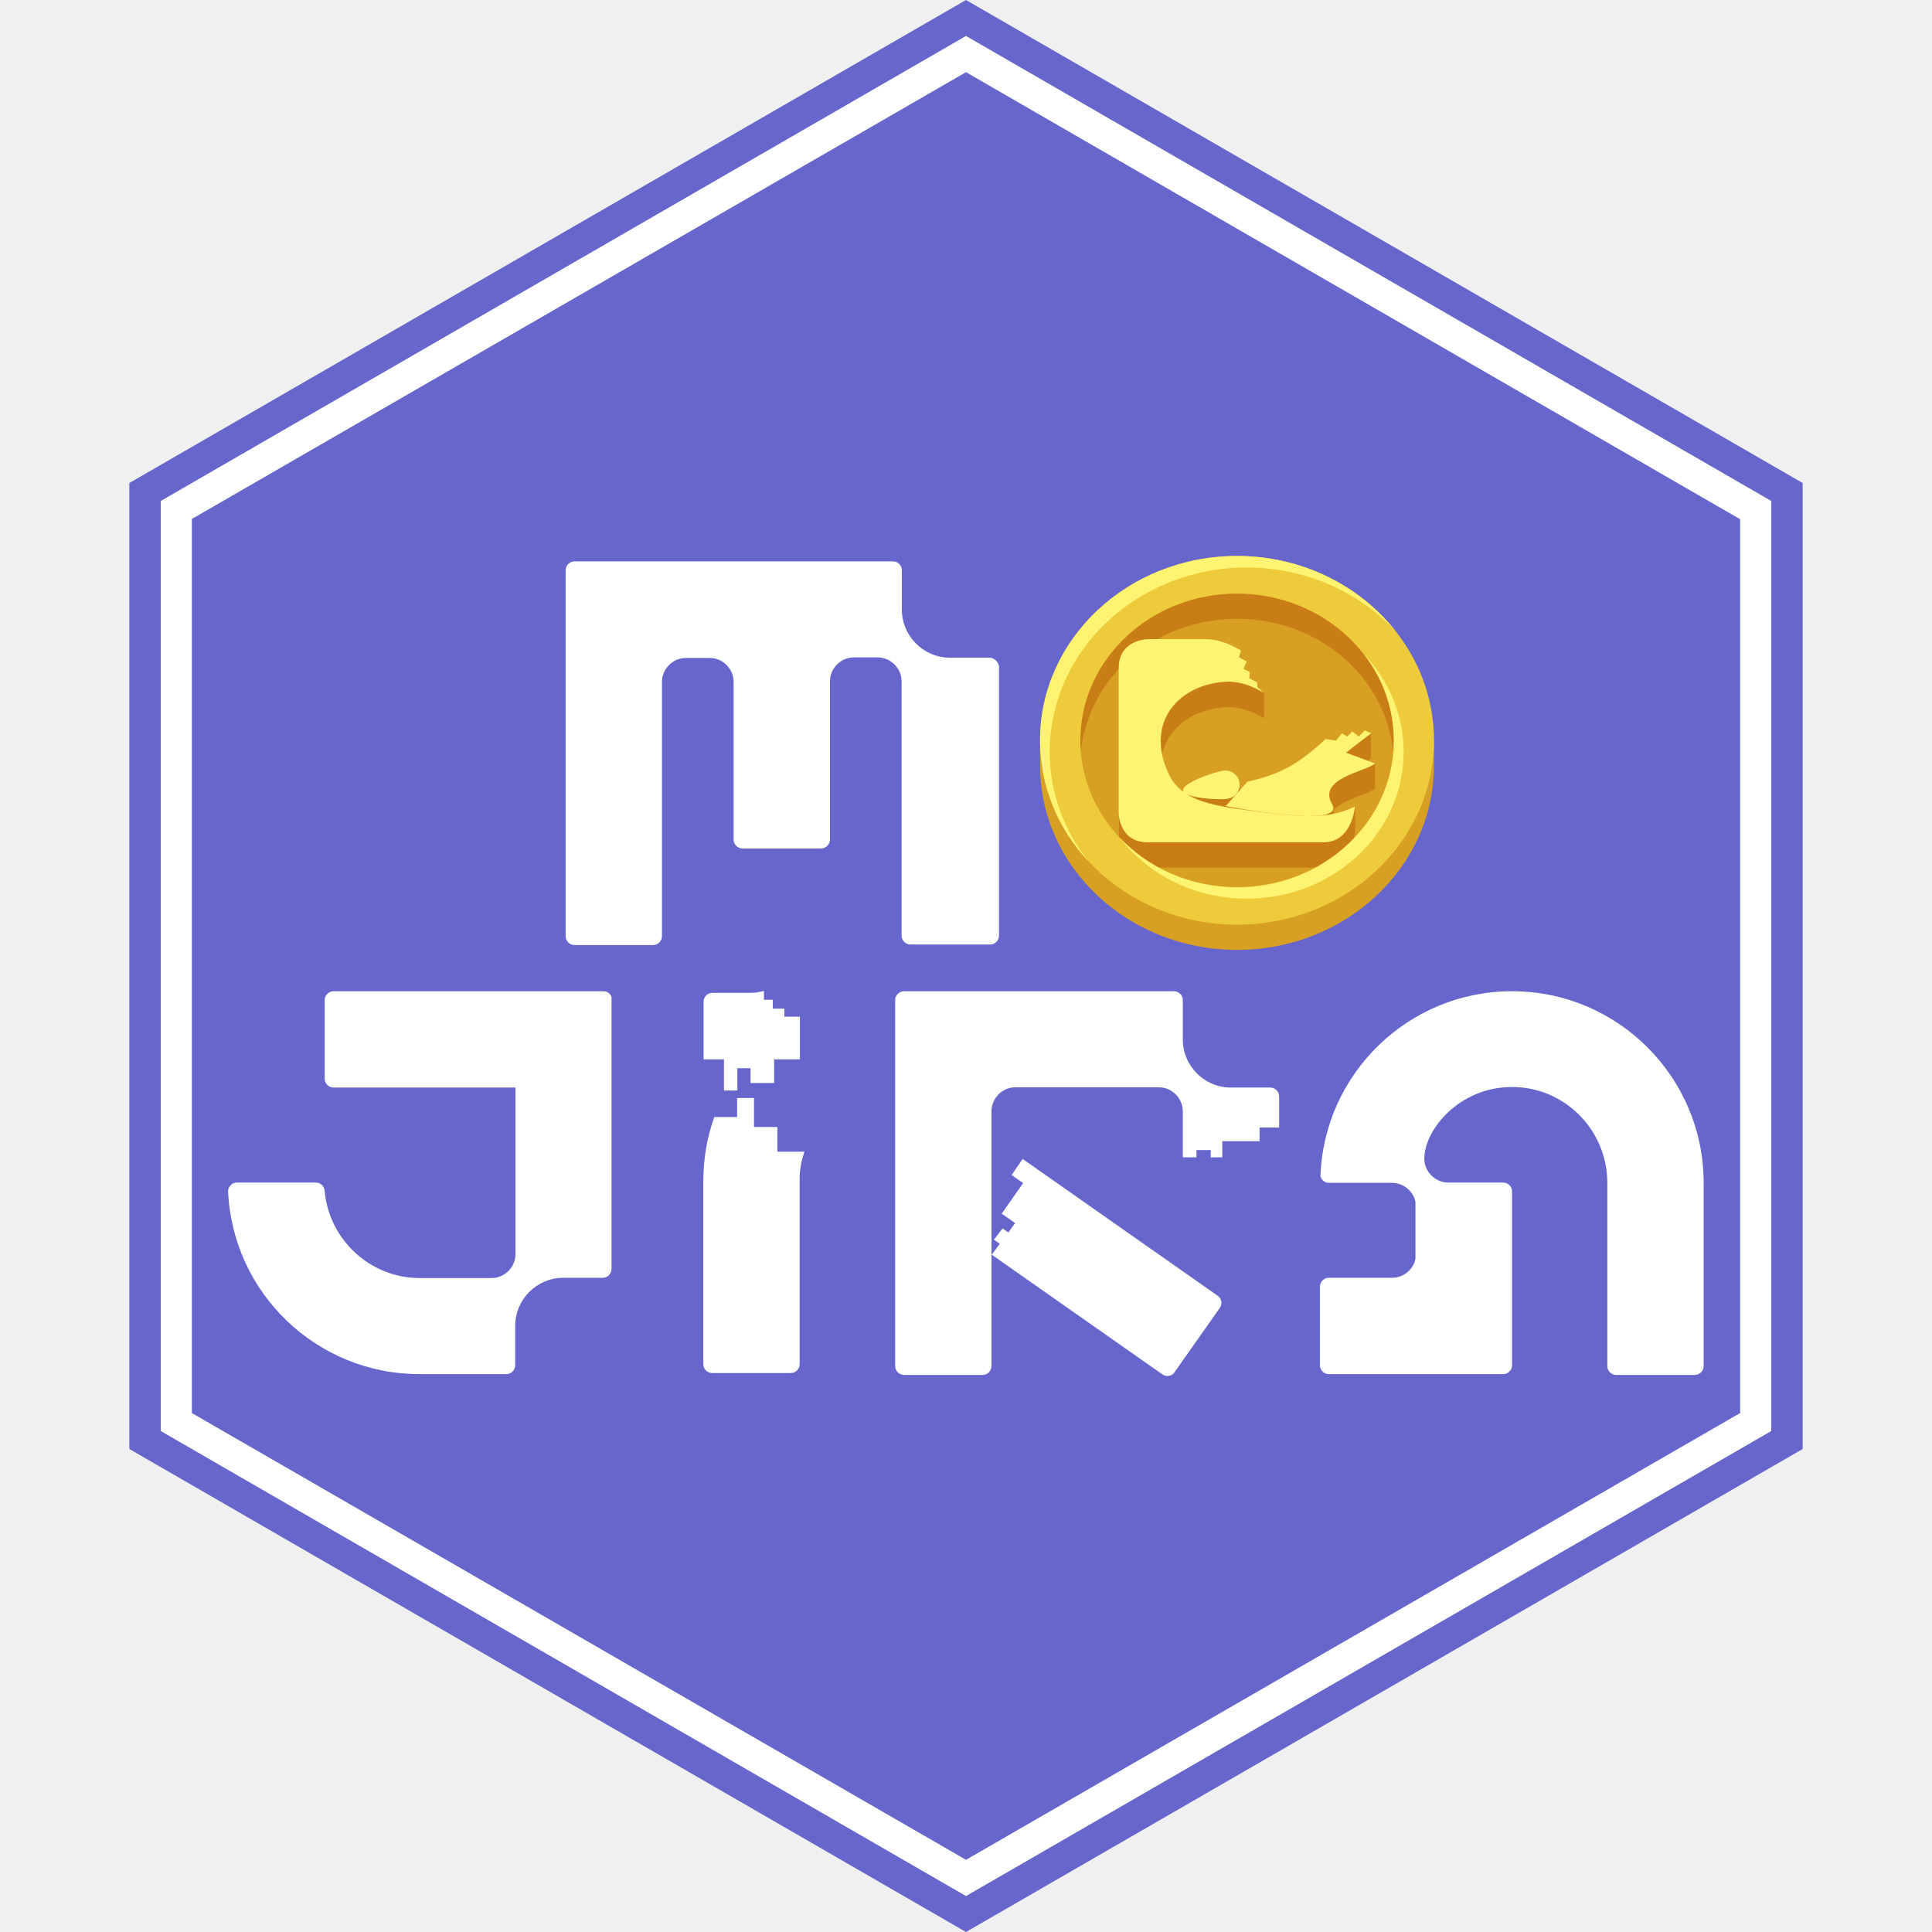
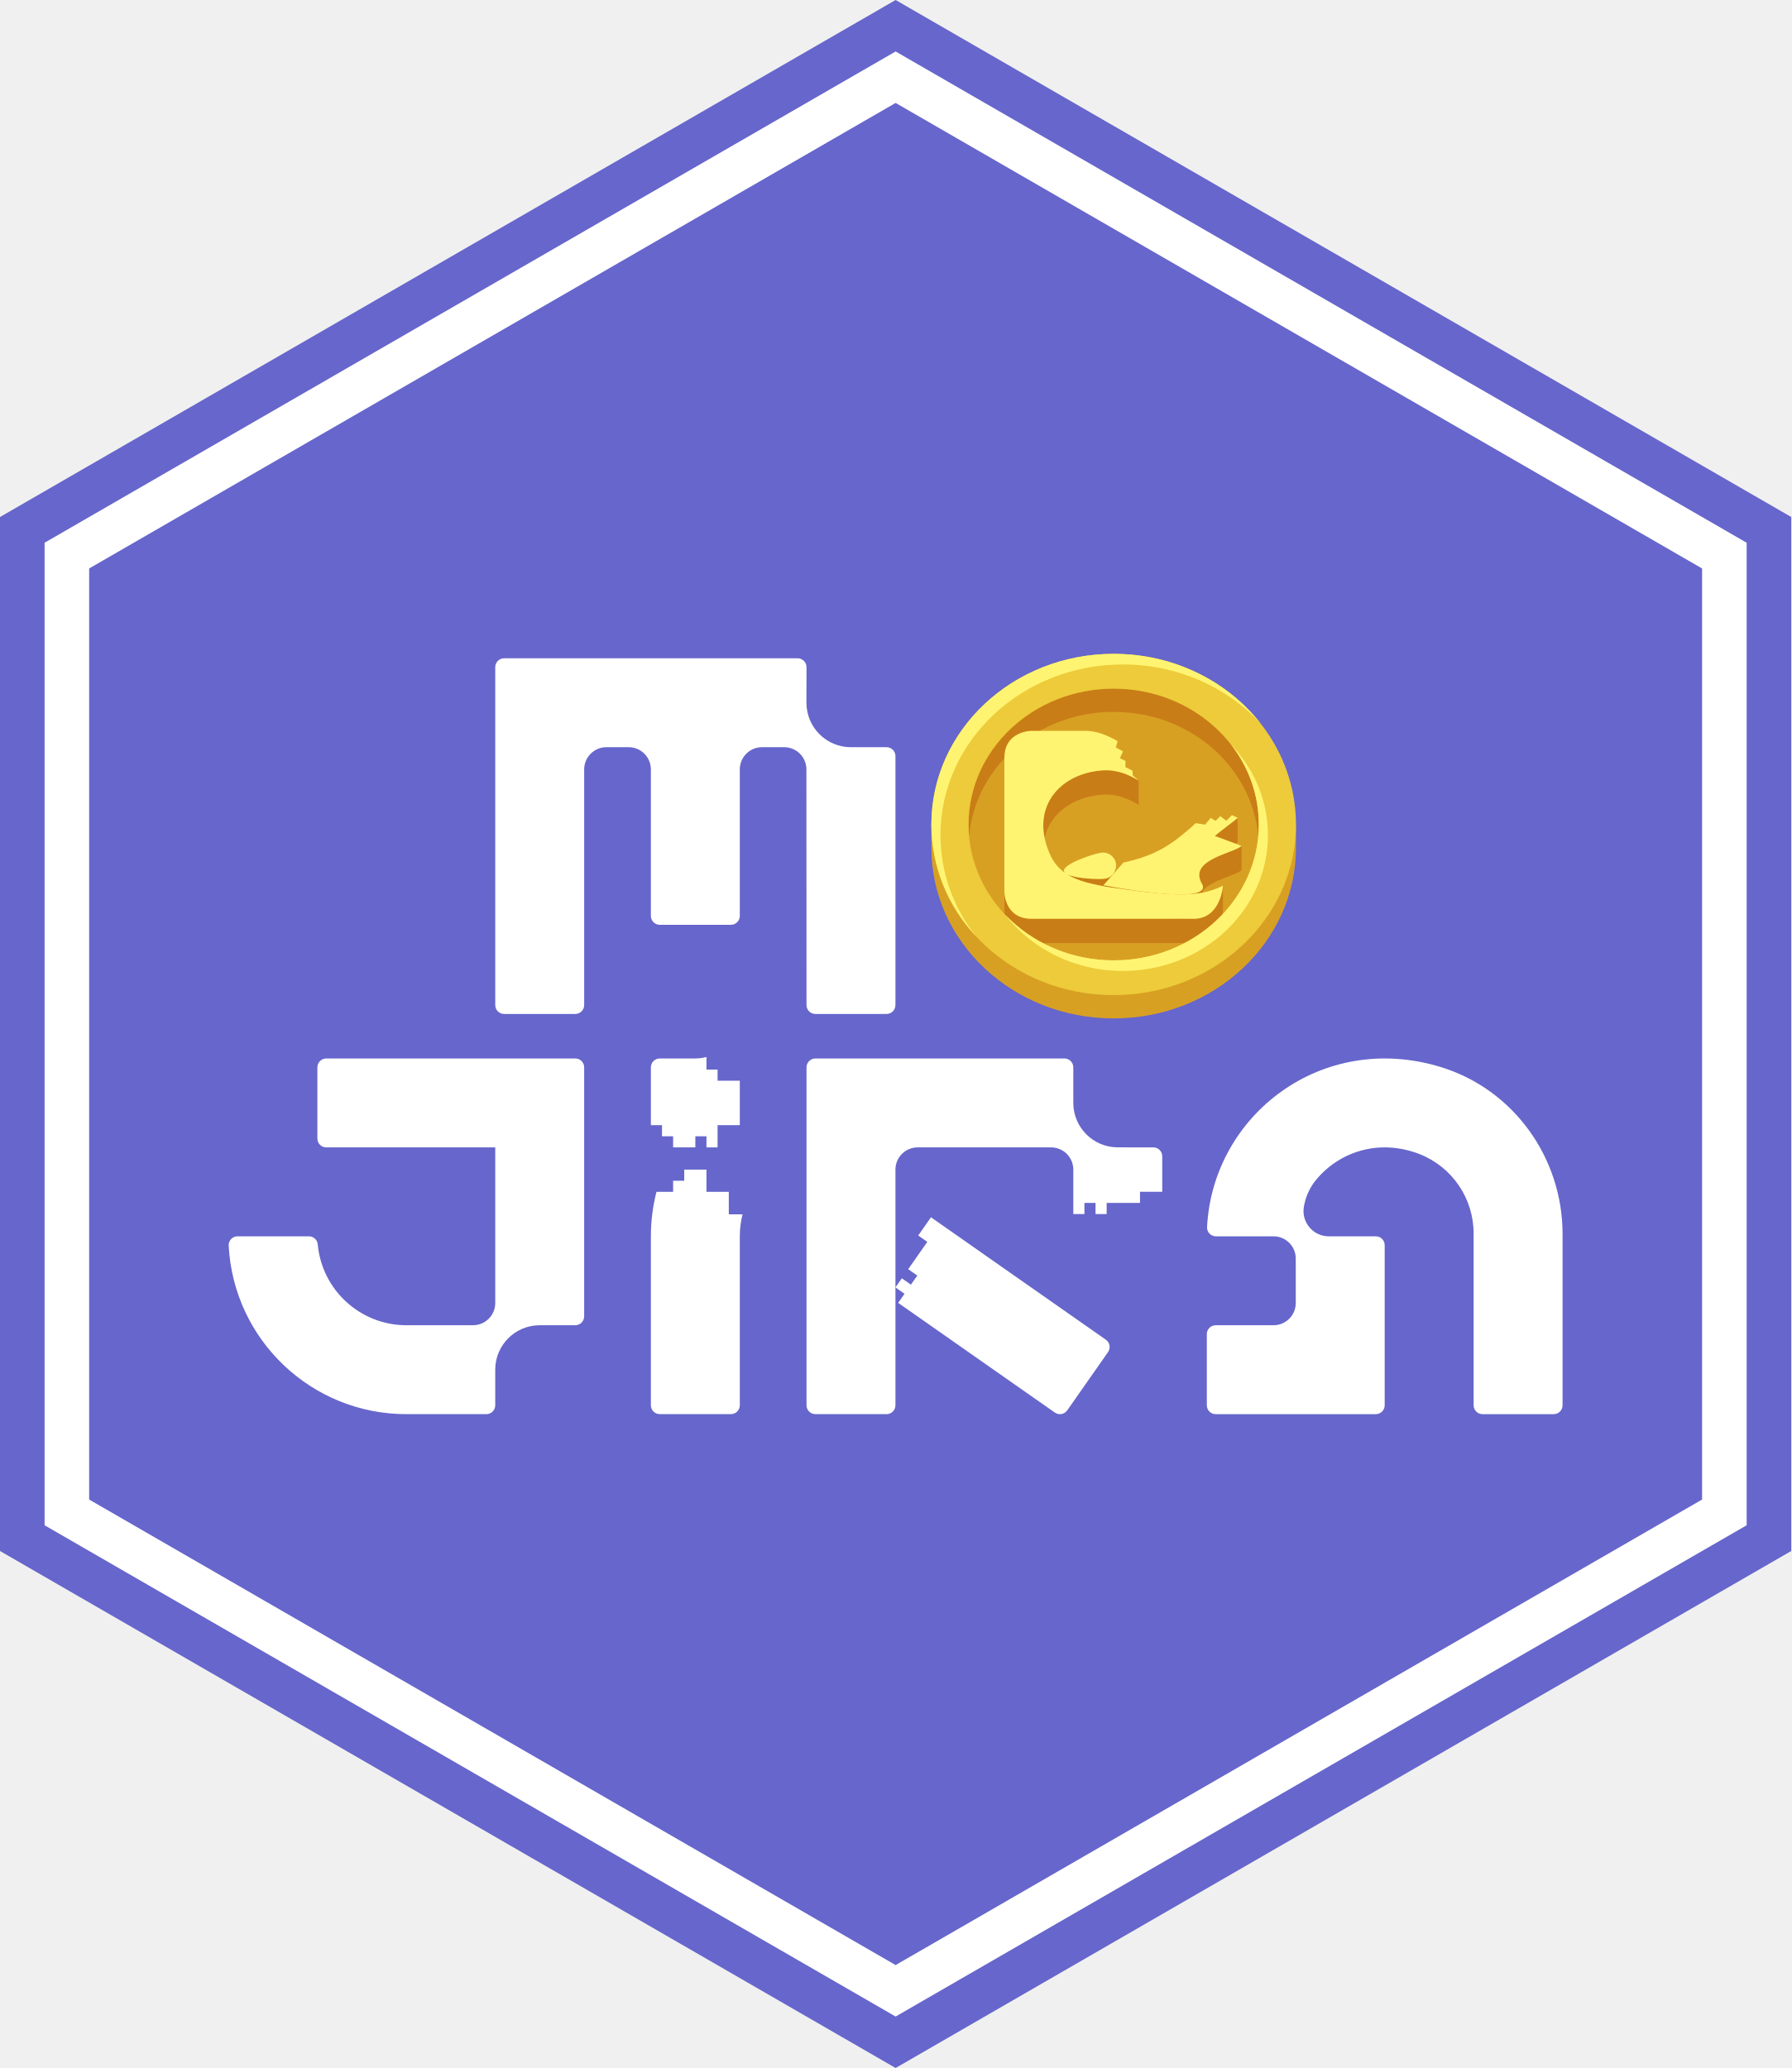
- <svg xmlns="http://www.w3.org/2000/svg" version="1.1" id="Layer_1" x="0px" y="0px" viewBox="0 0 720 720" style="enable-background:new 0 0 720 720;" xml:space="preserve">
-   <style type="text/css">
- 	.st0{fill:#6666CC;}
- 	.st1{fill:#FFFFFF;}
- 	.st2{fill:#D8A023;}
- 	.st3{fill:#C97D17;}
- 	.st4{fill:#EDCB3A;}
- 	.st5{fill:#FFF471;}
- </style>
-   <polygon class="st0" points="48.2,180 360,0 671.8,180 671.8,540 360,720 48.2,540 " />
-   <path class="st1" d="M360,13.4L59.9,186.7l0,346.6L360,706.6l300.1-173.3l0-346.6L360,13.4z M648.5,526.6L360,693.1L71.5,526.6  V193.4L360,26.9l288.5,166.6L648.5,526.6z" />
+ <svg xmlns="http://www.w3.org/2000/svg" id="Layer_1" viewBox="0 0 623.54 720">
+   <defs>
+     <style>.cls-1{fill:#edcb3a;}.cls-2{fill:#fff;}.cls-3{fill:#66c;}.cls-4{fill:#fff471;}.cls-5{fill:#d8a023;}.cls-6{fill:#c97d17;}</style>
+   </defs>
+   <polygon class="cls-3" points="311.77 0 0 180 0 540 311.77 720 623.54 540 623.54 180 311.77 0" />
+   <path class="cls-2" d="M311.77,17.919L15.518,188.959v342.082l296.252,171.041,296.252-171.041V188.959L311.77,17.919Zm280.734,504.163l-280.734,162.081L31.036,522.082V197.918L311.77,35.837l280.734,162.081v324.163Z" />
+   <path class="cls-2" d="M296.205,260.148c-8.549,0-15.479-6.93-15.479-15.479,0-.01,.025-12.383,.025-12.383,0-1.71-1.386-3.096-3.096-3.096h-102.162c-1.71,0-3.096,1.386-3.096,3.096v117.641c0,1.71,1.386,3.096,3.096,3.096h24.767c1.71,0,3.096-1.386,3.096-3.096v-82.043c0-4.274,3.465-7.74,7.739-7.74h7.739c4.274,0,7.739,3.465,7.739,7.739v51.006c0,1.71,1.386,3.096,3.096,3.096h24.767c1.71,0,3.096-1.386,3.096-3.096v-51.006c0-4.274,3.465-7.739,7.739-7.739h7.705c4.273,0,7.738,3.463,7.739,7.736l.035,82.046c0,1.71,1.386,3.096,3.096,3.096h24.767c1.71,0,3.096-1.386,3.096-3.096v-86.683c0-1.71-1.386-3.096-3.096-3.096h-12.408Z" />
+   <path class="cls-2" d="M113.576,368.523c-1.71,0-3.096,1.386-3.096,3.096v24.767c0,1.71,1.386,3.096,3.096,3.096h58.821v54.176c0,4.274-3.465,7.739-7.739,7.739l-23.219,0c-16.015-.02-29.379-12.235-30.835-28.183-.151-1.578-1.481-2.781-3.067-2.775h-24.829c-1.7-.016-3.091,1.35-3.107,3.051-.001,.062,.001,.124,.004,.186,1.723,32.892,28.896,58.679,61.833,58.679h27.862c1.71,0,3.096-1.386,3.096-3.096v-12.384c0-8.549,6.93-15.479,15.479-15.479,0,0,12.383,0,12.383,0,1.71,0,3.096-1.386,3.096-3.096v-86.683c0-1.71-1.386-3.096-3.096-3.096H113.576Z" />
+   <path class="cls-2" d="M229.67,492.353h24.767c1.71,0,3.096-1.386,3.096-3.096v-58.821c0-2.642,.333-5.206,.956-7.655h-4.787v-7.825h-7.778v-7.74h-7.74v3.87h-3.87v3.87h-5.789c-1.273,4.947-1.951,10.134-1.951,15.479v58.821c0,1.71,1.386,3.096,3.096,3.096h0Z" />
+   <path class="cls-2" d="M230.444,395.609h3.87v3.87h7.74v-3.87h3.87v3.87h3.87v-7.739h7.739v-15.479h-7.739v-3.87h-3.87v-4.39c-1.254,.328-2.562,.52-3.918,.52h-12.335c-1.71,0-3.096,1.386-3.096,3.096v20.123h3.87v3.87h0Z" />
+   <path class="cls-2" d="M401.488,399.479l-12.404-.017c-8.541-.011-15.459-6.938-15.459-15.479v-12.367c0-1.71-1.386-3.096-3.096-3.096h-86.683c-1.71,0-3.096,1.386-3.096,3.096v117.641c0,1.71,1.386,3.096,3.096,3.096h24.767c1.71,0,3.096-1.386,3.096-3.096v-82.04c0-4.272,3.462-7.737,7.735-7.739h46.447c4.272,.002,7.735,3.466,7.735,7.739v15.463h3.87v-3.87h3.87v3.87h3.87v-3.87h11.609v-3.87h7.74v-12.367c0-1.71-1.386-3.096-3.096-3.096h0Z" />
+   <path class="cls-2" d="M322.807,432.372l-6.659,9.51,3.17,2.22-2.22,3.17-3.17-2.22-2.22,3.17,3.17,2.22-2.22,3.17,54.536,38.187c1.401,.981,3.331,.64,4.312-.76l14.206-20.288c.981-1.401,.64-3.331-.76-4.312l-60.876-42.626-4.439,6.34,3.17,2.22h0Z" />
+   <path class="cls-2" d="M512.98,489.262c-0,1.71,1.386,3.096,3.095,3.096h24.768c1.71,0,3.096-1.386,3.096-3.096v-59.638c0-26.524-17.029-50.34-42.388-58.116-41.373-12.685-79.366,16.753-81.367,55.703-.084,1.698,1.225,3.142,2.923,3.225,.06,.003,.12,.004,.181,.004h20.034c4.273,0,7.737,3.463,7.74,7.735v15.489c-.003,4.273-3.467,7.735-7.74,7.735h-20.124c-1.71,0-3.096,1.386-3.096,3.096v24.767c0,1.71,1.386,3.096,3.096,3.096h55.727c1.71,0,3.096-1.386,3.096-3.096v-55.726c0-1.71-1.386-3.096-3.096-3.096h-16.353c-4.859,.008-8.805-3.925-8.813-8.785-.001-.515,.043-1.028,.133-1.535,.541-3.217,1.859-6.252,3.841-8.843,7.931-10.017,21.892-15.051,36.354-9.495,11.434,4.469,18.941,15.511,18.892,27.787v59.693h0Z" />
+   <path class="cls-5" d="M450.561,287.052c-4.213-28.982-30.762-51.318-62.883-51.318s-58.669,22.336-62.883,51.318h-.582v8.109c0,32.807,28.418,59.41,63.464,59.41s63.464-26.602,63.464-59.41v-8.109h-.582Z" />
+   <path class="cls-6" d="M387.679,247.845c26.443,0,48.145,19.022,50.331,43.261h0c.123-1.34,.194-2.68,.194-4.055,0-26.126-22.618-47.298-50.525-47.298s-50.525,21.19-50.525,47.298c0,1.357,.07,2.715,.194,4.055,2.186-24.222,23.887-43.261,50.331-43.261h0Z" />
  <g>
-     <path class="st1" d="M368.7,245.1H354c-9.9,0-17.9-8.1-17.9-17.9v-14.7c0-1.8-1.5-3.3-3.3-3.3H214.1c-1.8,0-3.3,1.5-3.3,3.3v136.4   c0,1.8,1.5,3.3,3.3,3.3h29.3c1.8,0,3.3-1.5,3.3-3.3v-94.8c0-4.8,4-8.9,8.9-8.9h8.9c4.8,0,8.9,4,8.9,8.9v58.8c0,1.8,1.5,3.3,3.3,3.3   H306c1.8,0,3.3-1.5,3.3-3.3v-59c0-4.8,4-8.9,8.9-8.9h8.9c4.8,0,8.9,4,8.9,8.9v94.8c0,1.8,1.5,3.3,3.3,3.3H369   c1.8,0,3.3-1.5,3.3-3.3V248.3C372,246.6,370.5,245.1,368.7,245.1z" />
-     <path class="st1" d="M224.9,369.4H124.3c-1.8,0-3.3,1.5-3.3,3.3V402c0,1.8,1.5,3.3,3.3,3.3h67.8v62.1c0,4.8-4,8.9-8.9,8.9h-8.8   h-17.9l0,0l0,0c-18.6,0-33.8-14.3-35.5-32.3c0-1.8-1.5-3.3-3.3-3.3H88.3c-1.8,0-3.3,1.5-3.3,3.3c1.7,37.9,33,68.1,71.4,68.1h32.3   c1.8,0,3.3-1.5,3.3-3.3v-14.7c0-9.9,8.1-17.9,17.9-17.9h14.7c1.8,0,3.3-1.5,3.3-3.3v-71.1v-29.3   C228.2,370.9,226.7,369.4,224.9,369.4z" />
-     <path class="st1" d="M599,440.8L599,440.8L599,440.8v68.3c0,1.8,1.5,3.3,3.3,3.3h29.3c1.8,0,3.3-1.5,3.3-3.3v-68.3l0,0l0,0   c0-39.4-32-71.4-71.4-71.4c-38.6,0-70.1,30.7-71.4,68.9c0.3,1.5,1.7,2.5,3.1,2.5h23.5c4.3,0,8,3.1,8.8,7.1v21.2   c-0.8,4.1-4.5,7.1-8.8,7.1h-23.5c-1.8,0-3.3,1.5-3.3,3.3v29.3c0,1.8,1.5,3.3,3.3,3.3h65l0,0c1.8,0,3.3-1.5,3.3-3.3v-29.3   c0,0,0,0,0-0.2V444c0-1.8-1.5-3.3-3.3-3.3h-20.5c-4.8,0-8.9-4-8.9-8.9c0-10.8,13.1-26.7,32.6-26.7C583,405,599,421.1,599,440.8z" />
-     <path class="st1" d="M440.8,414.2v17.1h5.1v-2.7h5.3v2.7h4.3v-6h13.9v-5.1h7.3v-11.6c0-1.8-1.5-3.3-3.3-3.3h-14.7   c-9.9,0-17.9-8.1-17.9-17.9v-14.7c0-1.8-1.5-3.3-3.3-3.3H336.9c-1.8,0-3.3,1.5-3.3,3.3l0,0v136.4c0,1.8,1.5,3.3,3.3,3.3h29.3   c1.8,0,3.3-1.5,3.3-3.3v-95c0-4.8,4-8.9,8.9-8.9h53.4C436.8,405.2,440.8,409.3,440.8,414.2z" />
-     <path class="st1" d="M370.4,462l2.2,1.5l-3,4.1l63.6,44.6c1.5,1,3.5,0.7,4.5-0.8l16.9-24c1-1.5,0.7-3.5-0.8-4.5l-72.7-51l-4.1,6   l4.3,3l-8,11.4l5,3.5l-2.5,3.5l-2.2-1.5L370.4,462z" />
-     <path class="st1" d="M279.7,398.1v5.5h8.8v-8.8h9.6v-15.9h-5.8v-3H288v-3.3h-3.3v-3.3c-1.5,0.3-3,0.7-4.5,0.7h-14.7   c-1.8,0-3.3,1.5-3.3,3.3v21.5h7.6v11.6h5v-8.3L279.7,398.1L279.7,398.1z" />
-     <path class="st1" d="M299.8,429.2h-10.1V420H281v-10.8h-6.3v7.1h-8.5c-2.7,7.5-4.1,15.6-4.1,24v68.1c0,1.8,1.5,3.3,3.3,3.3h29.3   c1.8,0,3.3-1.5,3.3-3.3v-68.3l0,0C297.9,436.4,298.6,432.7,299.8,429.2z" />
+     <g>
+       <path class="cls-6" d="M418.371,307.642c4.707,8.145-34.271,.564-34.271,.564v8.462s34.662,6.741,34.664,.679v-7.357c3.219-3.595,11.427-5.185,13.446-7.02v-8.462c-2.909,2.644-18.669,4.777-13.839,13.134h0Z" />
+       <path class="cls-6" d="M430.817,293.151v-8.434c-.041,.148-.668,.619-1.472,1.259-1.992,1.569-5.456,4.143-6.461,5.077l7.312,2.71c.404-.324,.654-.545,.621-.612h0Z" />
+     </g>
+     <g>
+       <path class="cls-6" d="M370.72,303.885c-.194-.194-.317-.406-.353-.635-.005-.039-.007-.079-.007-.118v.49c.118,.088,.238,.176,.36,.263h0Z" />
+       <path class="cls-6" d="M415.55,319.875h-56.501c-9.414,0-9.414-9.414-9.414-9.414v8.462s0,9.414,9.414,9.414h56.501c9.414,0,10.172-11.476,10.172-11.476v-8.462s-.758,11.476-10.172,11.476h0Z" />
+       <path class="cls-6" d="M388.53,301.396c0,2.256-1.657,4.226-3.954,4.534-2.045,.282-10.049-.018-13.063-1.498,3.914,2.433,9.097,3.561,15.267,4.548,.568,.079,1.153,.16,1.751,.243v-7.827Z" />
+       <path class="cls-6" d="M363.624,291.686c2.034-8.922,10.65-14.711,21.216-15.053,4.46-.035,8.25,1.604,11.547,3.614v-8.462c-3.297-2.01-7.087-3.649-11.547-3.614-13.62,.443-23.995,9.932-21.216,23.517v-.002h0Z" />
+     </g>
  </g>
  <g>
-     <path class="st2" d="M533.7,275.9c-4.9-33.5-35.6-59.4-72.7-59.4s-67.9,25.8-72.7,59.4h-0.7v9.4c0,37.9,32.9,68.7,73.4,68.7   s73.4-30.8,73.4-68.7v-9.4H533.7z" />
-     <path class="st3" d="M461,230.6c30.6,0,55.7,22,58.2,50l0,0c0.1-1.5,0.2-3.1,0.2-4.7c0-30.2-26.2-54.7-58.4-54.7   s-58.4,24.5-58.4,54.7c0,1.6,0.1,3.1,0.2,4.7C405.3,252.6,430.4,230.6,461,230.6z" />
-     <g>
-       <path class="st3" d="M512.5,284.5c-3.4,3.1-21.6,5.5-16,15.2c1.7,2.9-1.5,4.1-6.8,4.3c2.5-0.1,4.9-0.3,7.2-0.8V302    c3.7-4.2,13.2-6,15.5-8.1V284.5L512.5,284.5z" />
-       <path class="st3" d="M480.6,303.7c-11.1-0.9-23.7-3.4-23.7-3.4l5.1-5.8v-0.1v-2l0,0c0,2.6-1.9,4.9-4.6,5.2    c-2.4,0.3-11.6,0-15.1-1.7c4.5,2.8,10.5,4.1,17.7,5.3C466,302.1,473.7,303.2,480.6,303.7z" />
-       <path class="st3" d="M509.3,274.7c-2.3,1.8-6.4,4.8-7.6,5.9l8.2,3c0.6-0.5,1-0.9,1-1v-9.4l0,0    C510.9,273.3,510.2,273.9,509.3,274.7z" />
-       <path class="st3" d="M441,294.5v0.6c0.1,0.1,0.3,0.2,0.4,0.3c-0.2-0.2-0.4-0.5-0.4-0.7C441,294.6,441,294.6,441,294.5L441,294.5z" />
-       <path class="st3" d="M433.1,281.1c2.3-10.4,12.3-17.2,24.6-17.6c5.2,0,9.5,1.9,13.4,4.2v-9.4c-3.8-2.3-8.2-4.2-13.4-4.2    C442,254.6,430.1,265.5,433.1,281.1z" />
-       <path class="st3" d="M505,300.6c0,0-0.9,13.3-11.8,13.3h-65.3C417,313.9,417,303,417,303v9.4c0,0,0,10.9,10.9,10.9h65.3    c10.9,0,11.8-13.3,11.8-13.3V300.6L505,300.6L505,300.6z" />
-     </g>
-     <path class="st4" d="M461,207.2c-40.5,0-73.4,30.8-73.4,68.7s32.9,68.7,73.4,68.7s73.4-30.8,73.4-68.7S501.5,207.2,461,207.2z    M461,330.6c-32.3,0-58.4-24.5-58.4-54.7s26.2-54.7,58.4-54.7s58.4,24.5,58.4,54.7S493.3,330.6,461,330.6z" />
-     <g>
-       <path class="st5" d="M464.7,334.9c32.3,0,58.4-24.5,58.4-54.7c0-13.9-5.6-26.7-14.7-36.3c7,9,11.1,20.1,11.1,32.1    c0,30.2-26.2,54.7-58.4,54.7c-17.4,0-33-7.1-43.7-18.4C427.9,326,445.2,334.9,464.7,334.9z" />
-       <path class="st5" d="M405.6,321c-9-11.4-14.4-25.5-14.4-40.8c0-37.9,32.9-68.7,73.4-68.7c22.1,0,41.9,9.2,55.4,23.6    c-13.4-16.9-34.8-27.9-59-27.9c-40.5,0-73.4,30.8-73.4,68.7C387.6,293.2,394.4,309,405.6,321z" />
-     </g>
-     <g>
-       <path class="st5" d="M509.1,274.8C509.1,274.8,509.1,274.8,509.1,274.8C509.1,274.8,509.1,274.8,509.1,274.8z" />
-       <path class="st5" d="M509.2,274.7L509.2,274.7C509.1,274.8,509.1,274.8,509.2,274.7z" />
-       <path class="st5" d="M509.2,274.7C509.2,274.7,509.2,274.7,509.2,274.7C509.2,274.7,509.2,274.7,509.2,274.7z" />
-       <path class="st5" d="M509.3,274.6C509.2,274.7,509.2,274.7,509.3,274.6C509.2,274.7,509.2,274.7,509.3,274.6z" />
-       <path class="st5" d="M510.9,273.2l-2.3-1l-2.2,2.3l-2.4-1.9l-1.9,1.9l-2-1.2l-2.2,2.7l-3.9-0.6c-1.9,1.9-4,3.6-5.9,5.1    c-6.8,5.6-13.6,8.7-23.2,10.8l-8.1,9.1c0,0,45.1,8.8,39.6-0.7c-5.6-9.7,12.6-12.1,16-15.2l-10.8-4c1.2-1.1,5.3-4.1,7.6-5.9l0,0    l0,0C510.3,273.9,511,273.3,510.9,273.2" />
-       <path class="st5" d="M509.1,274.8L509.1,274.8L509.1,274.8z" />
-       <path class="st5" d="M509.1,274.8L509.1,274.8L509.1,274.8z" />
-       <path class="st5" d="M460,301.3c-7.1-1.1-13.1-2.4-17.7-5.3c3.5,1.7,12.7,2.1,15.1,1.7l0,0c2.9-0.4,4.9-3.1,4.5-6s-3.1-4.9-6-4.5    s-15.4,4.5-15,7.4c0,0.3,0.2,0.5,0.4,0.7c-2.3-1.6-4.2-3.7-5.6-6.5c-9.5-19.7,3.7-34.2,21.9-34.8c5.2,0,9.5,1.9,13.4,4.2l-2.4-2.1    l-0.1-1.8l-2.9-1.5l0.1-2.4l-2.3-1.1l1.2-2.8l-2.9-1.6l0.8-2.5c-3.8-2.2-8.4-4.2-13-4.2h-21.7c0,0-10.9,0-10.9,10.9V303    c0,0,0,10.9,10.9,10.9h65.3c10.9,0,11.8-13.3,11.8-13.3c-5.5,2.7-10.5,3.4-16.1,3.5C480.6,304.2,468.6,302.5,460,301.3z" />
-     </g>
+     <path class="cls-4" d="M429.345,285.976c.864-.688,1.525-1.181,1.472-1.287l-1.992-.881-1.939,1.957-2.08-1.604-1.657,1.639-1.692-1.04-1.922,2.345-3.332-.511c-1.675,1.657-3.455,3.085-5.059,4.39-5.906,4.83-11.723,7.528-20.062,9.326l-6.981,7.898s38.978,7.58,34.271-.564c-4.83-8.356,10.93-10.489,13.839-13.134l-9.326-3.455c1.005-.934,4.469-3.508,6.461-5.077h0Z" />
+     <path class="cls-4" d="M384.576,305.932c2.503-.335,4.249-2.644,3.914-5.148s-2.644-4.249-5.148-3.914-13.31,3.878-12.975,6.382c.035,.229,.159,.441,.353,.635-1.992-1.41-3.614-3.208-4.83-5.624-8.18-17.012,3.226-29.581,18.951-30.093,4.46-.035,8.25,1.604,11.547,3.614l-2.08-1.851-.07-1.587-2.503-1.287,.088-2.115-1.974-.97,1.058-2.38-2.503-1.375,.652-2.151c-3.261-1.939-7.228-3.614-11.212-3.614h-18.793s-9.414,0-9.414,9.414v46.593s0,9.414,9.414,9.414h56.501c9.414,0,10.172-11.476,10.172-11.476-4.742,2.292-9.079,2.926-13.892,2.997-7.193,.123-17.576-1.375-25.051-2.415-6.17-.987-11.353-2.115-15.267-4.548,3.015,1.481,11.018,1.78,13.063,1.498h-0Z" />
+   </g>
+   <path class="cls-1" d="M387.679,227.642c-35.046,0-63.464,26.602-63.464,59.41s28.418,59.41,63.464,59.41,63.464-26.602,63.464-59.41-28.418-59.41-63.464-59.41Zm0,106.726c-27.907,0-50.525-21.19-50.525-47.316s22.618-47.298,50.525-47.298,50.525,21.19,50.525,47.298-22.618,47.316-50.525,47.316h0Z" />
+   <g>
+     <path class="cls-4" d="M390.852,338.052c27.907,0,50.525-21.172,50.525-47.298,0-12.058-4.813-23.059-12.746-31.415,6.029,7.792,9.572,17.364,9.572,27.713,0,26.126-22.618,47.298-50.525,47.298-15.02,0-28.524-6.152-37.779-15.901,9.185,11.882,24.099,19.603,40.952,19.603h0Z" />
+     <path class="cls-4" d="M339.799,326.065c-7.792-9.872-12.411-22.089-12.411-35.311,0-32.807,28.418-59.41,63.464-59.41,19.11,0,36.245,7.915,47.88,20.414-11.565-14.632-30.128-24.116-51.053-24.116-35.046,0-63.464,26.602-63.464,59.41,0,14.932,5.87,28.576,15.584,39.013h0Z" />
  </g>
</svg>
